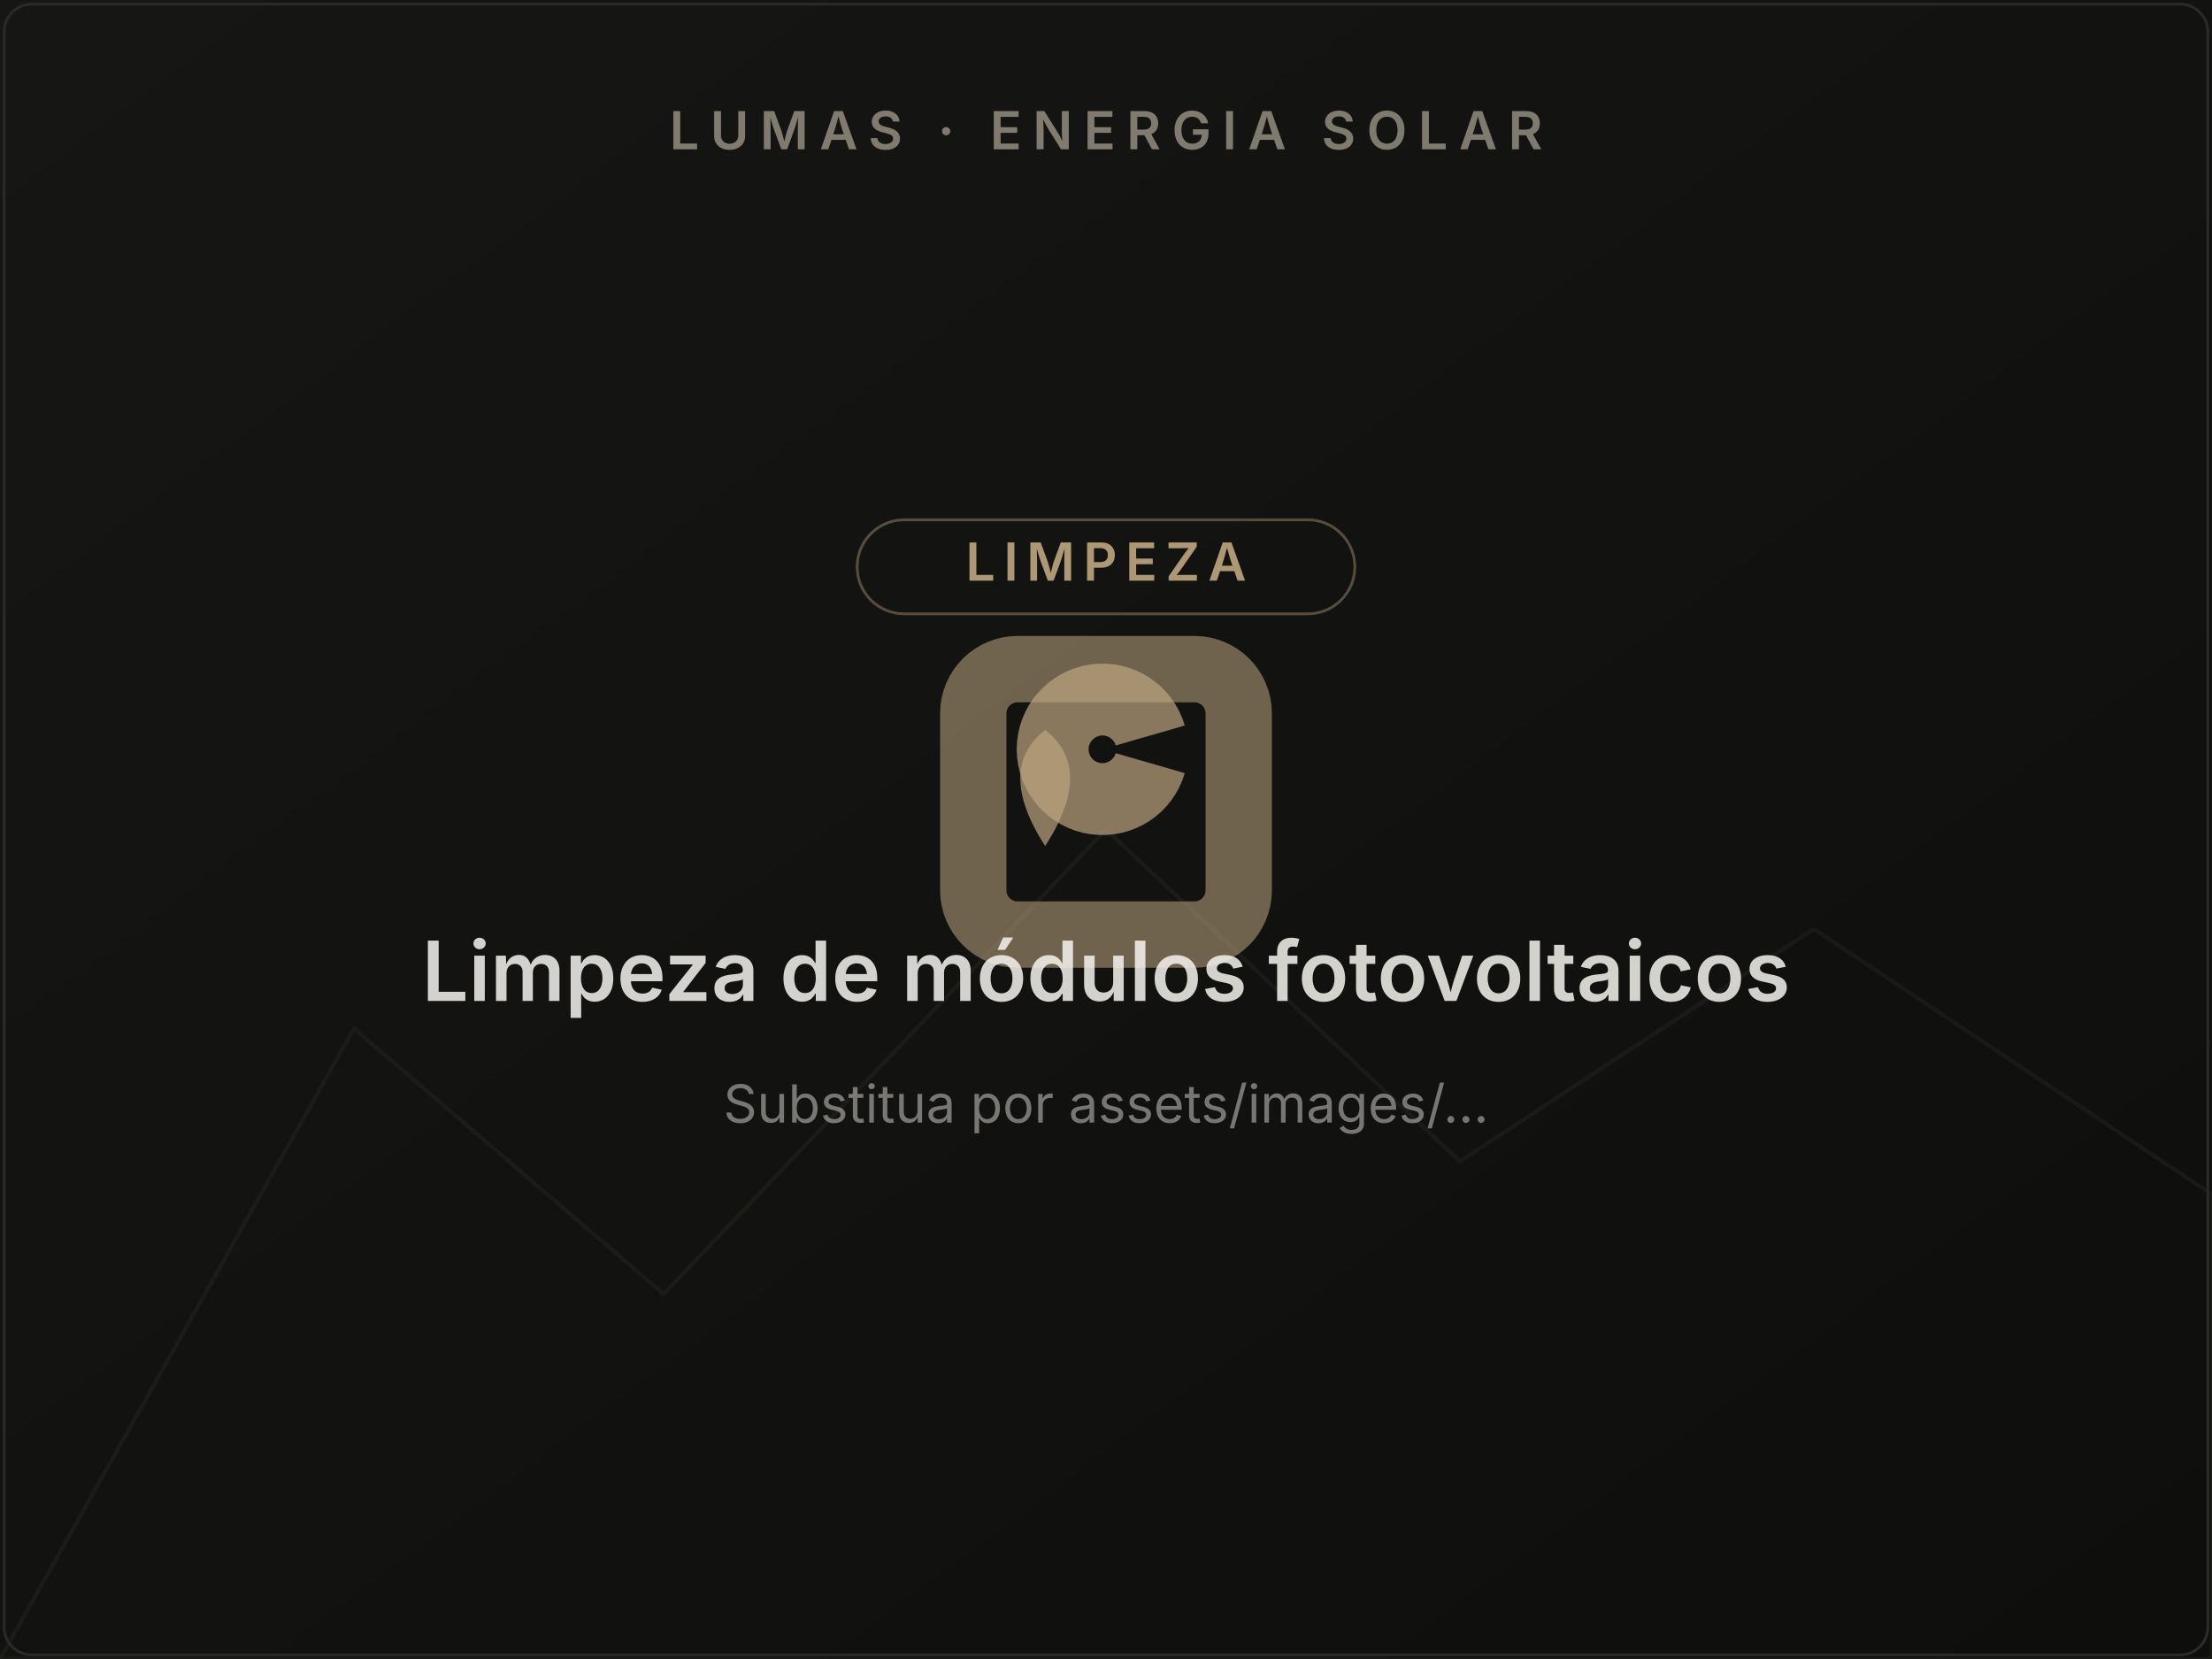
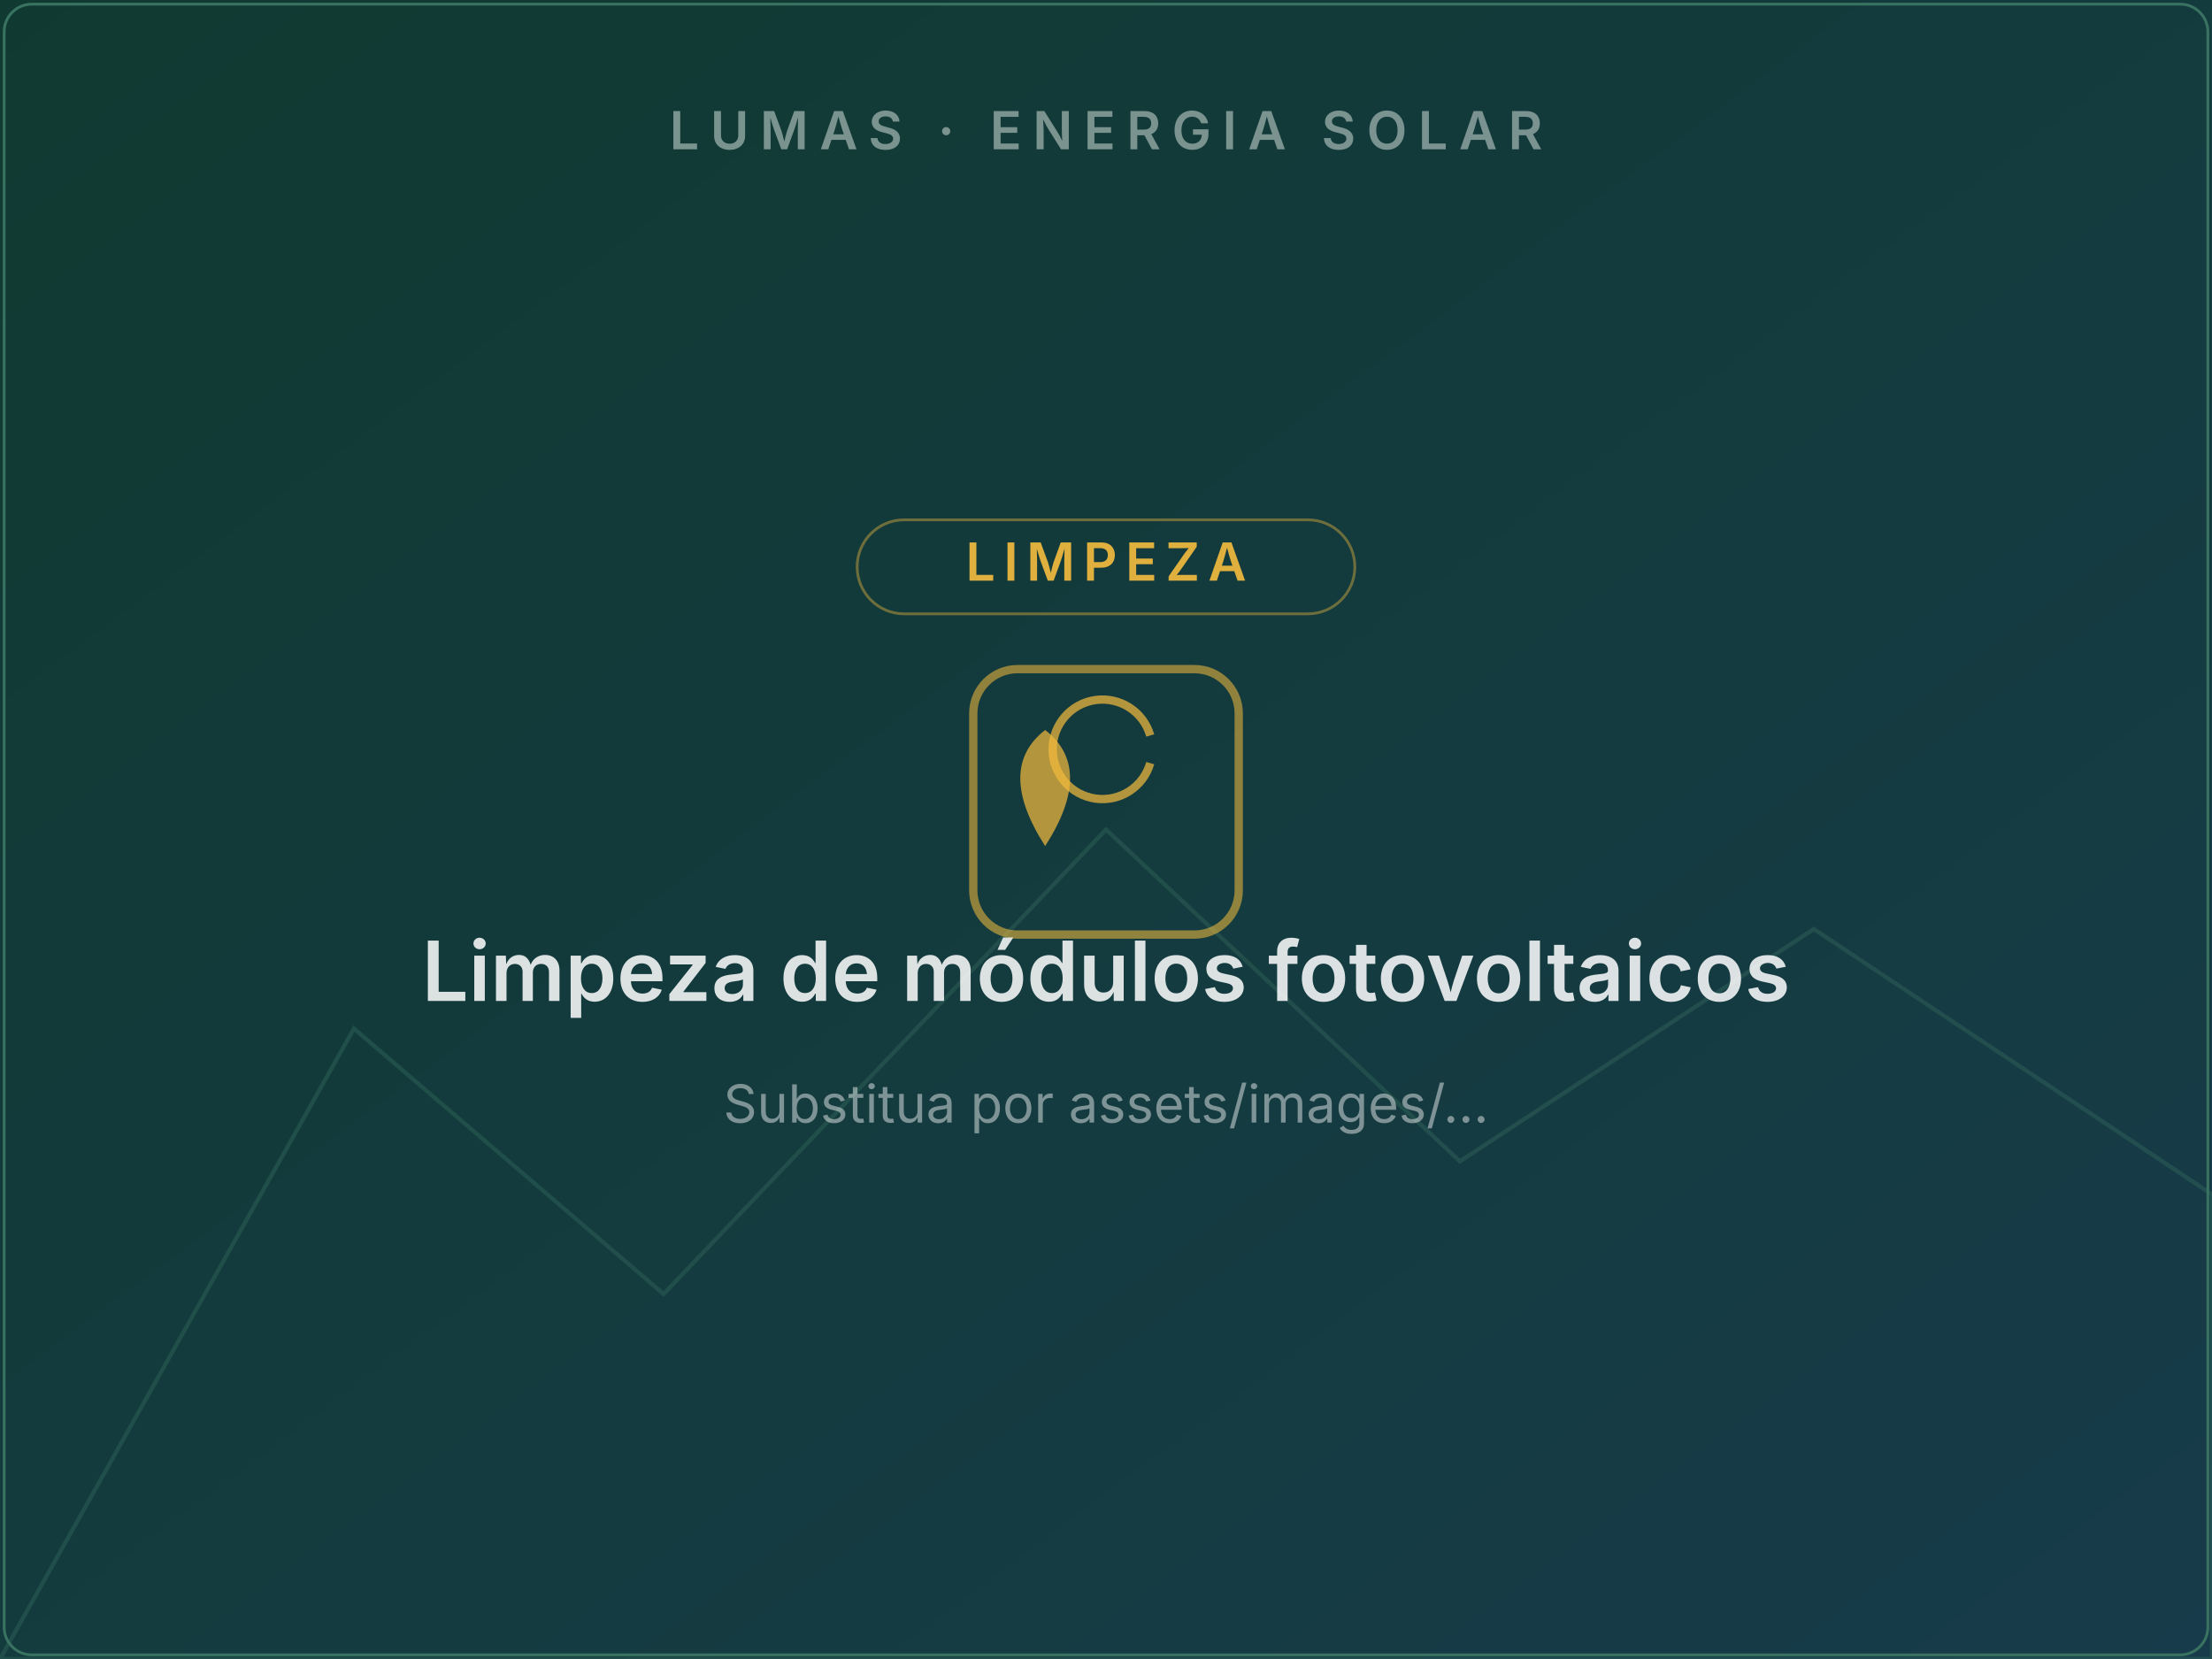
<svg xmlns="http://www.w3.org/2000/svg" width="800" height="600" viewBox="0 0 800 600" role="img" aria-label="Limpeza de módulos fotovoltaicos">
  <defs>
    <linearGradient id="g800" x1="0" y1="0" x2="1" y2="1">
-       <stop offset="0" stop-color="#161615" />
-       <stop offset="1" stop-color="#0E0E0D" />
+       <stop offset="0" stop-color="#103a31" />
+       <stop offset="1" stop-color="#173b4a" />
    </linearGradient>
    <linearGradient id="gg800" x1="0" y1="0" x2="0" y2="1">
-       <stop offset="0" stop-color="#BEA580" stop-opacity="0.14" />
-       <stop offset="1" stop-color="#BEA580" stop-opacity="0.03" />
+       <stop offset="0" stop-color="#f5bd3d" stop-opacity="0.14" />
+       <stop offset="1" stop-color="#f5bd3d" stop-opacity="0.03" />
    </linearGradient>
  </defs>
  <rect width="800" height="600" fill="url(#g800)" />
  <g opacity="0.35">
-     <path d="M0 600 L128.0 372.0 L240.0 468.0 L400.0 300.0 L528.0 420.0 L656.0 336 L800 432.0 V600 Z" fill="none" stroke="#2C2A26" stroke-width="1.5" />
+     <path d="M0 600 L128.0 372.0 L240.0 468.0 L400.0 300.0 L528.0 420.0 L656.0 336 L800 432.0 V600 Z" fill="none" stroke="#397260" stroke-width="1.5" />
  </g>
-   <text x="400.0" y="54" text-anchor="middle" font-family="Inter, Arial, sans-serif" font-size="19" letter-spacing="4" fill="#ECE2CB" fill-opacity="0.5" font-weight="600">LUMAS · ENERGIA SOLAR</text>
-   <rect x="1.5" y="1.5" width="797" height="597" rx="10" fill="none" stroke="#2C2A26" />
-   <rect x="310.0" y="188.0" width="180" height="34" rx="17" fill="none" stroke="#BEA580" stroke-opacity="0.4" />
-   <text x="400.0" y="210.0" text-anchor="middle" font-family="Inter, Arial, sans-serif" font-size="19" letter-spacing="3" fill="#BEA580" fill-opacity="0.9" font-weight="600">LIMPEZA</text>
-   <rect x="352.0" y="242.0" width="96" height="96" rx="16" fill="none" stroke="#BEA580" stroke-opacity="0.55" stroke-width="24" />
-   <path d="M378.0 306.0 q-18 -28 0 -42 q18 14 0 42 z" fill="#BEA580" fill-opacity="0.7" />
-   <path d="M416.0 266.0 a18 18 0 1 0 0 10" fill="none" stroke="#BEA580" stroke-opacity="0.7" stroke-width="26" />
-   <text x="400.0" y="362.0" text-anchor="middle" font-family="Inter, Arial, sans-serif" font-size="30" fill="#F6F3EE" fill-opacity="0.85" font-weight="600">Limpeza de módulos fotovoltaicos</text>
-   <text x="400.0" y="406.0" text-anchor="middle" font-family="Inter, Arial, sans-serif" font-size="19" fill="#F6F3EE" fill-opacity="0.45">Substitua por assets/images/…</text>
+   <text x="400.0" y="54" text-anchor="middle" font-family="Inter, Arial, sans-serif" font-size="19.0" letter-spacing="4" fill="#e3ede7" fill-opacity="0.5" font-weight="600">LUMAS · ENERGIA SOLAR</text>
+   <rect x="1.5" y="1.5" width="797" height="597" rx="10" fill="none" stroke="#397260" />
+   <rect x="310.0" y="188.0" width="180" height="34" rx="17" fill="none" stroke="#f5bd3d" stroke-opacity="0.4" />
+   <text x="400.0" y="210.0" text-anchor="middle" font-family="Inter, Arial, sans-serif" font-size="19.0" letter-spacing="3" fill="#f5bd3d" fill-opacity="0.9" font-weight="600">LIMPEZA</text>
+   <rect x="352.0" y="242.0" width="96" height="96" rx="16" fill="none" stroke="#f5bd3d" stroke-opacity="0.55" stroke-width="3" />
+   <path d="M378.0 306.0 q-18 -28 0 -42 q18 14 0 42 z" fill="#f5bd3d" fill-opacity="0.7" />
+   <path d="M416.0 266.0 a18 18 0 1 0 0 10" fill="none" stroke="#f5bd3d" stroke-opacity="0.7" stroke-width="3" />
+   <text x="400.0" y="362.0" text-anchor="middle" font-family="Inter, Arial, sans-serif" font-size="30.0" fill="#ffffff" fill-opacity="0.85" font-weight="600">Limpeza de módulos fotovoltaicos</text>
+   <text x="400.0" y="406.0" text-anchor="middle" font-family="Inter, Arial, sans-serif" font-size="19.0" fill="#ffffff" fill-opacity="0.45">Substitua por assets/images/…</text>
</svg>
